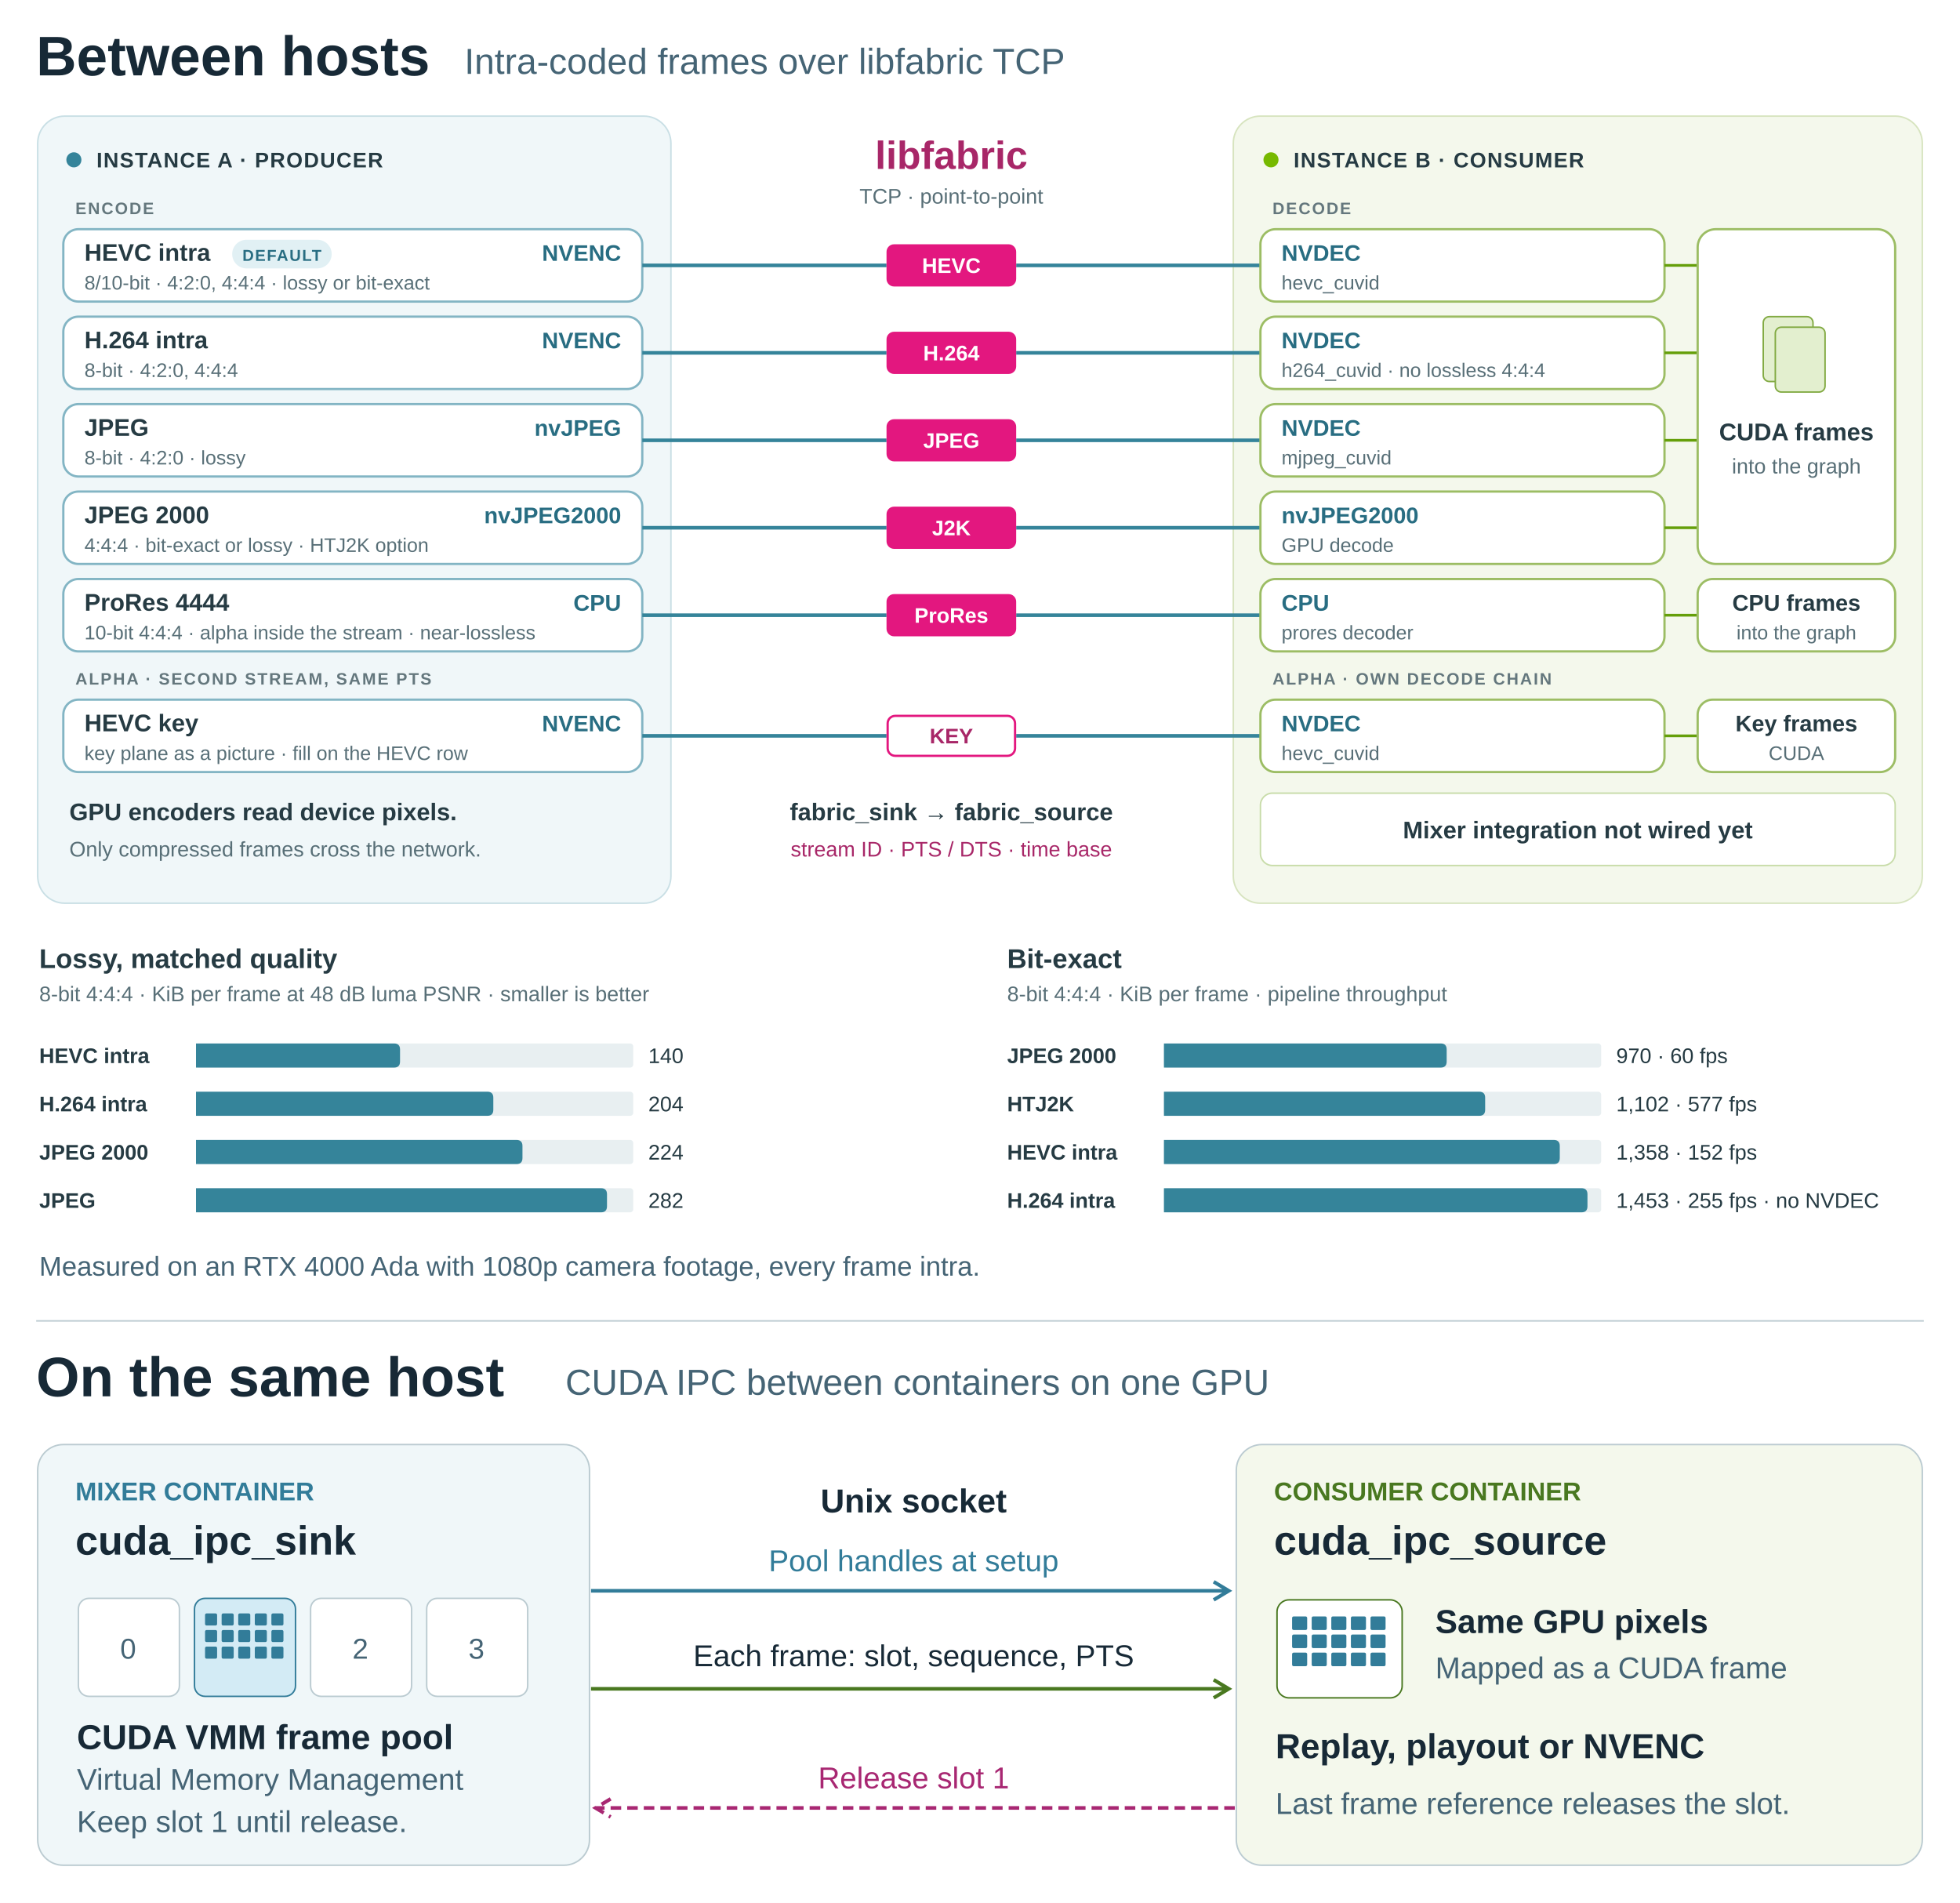
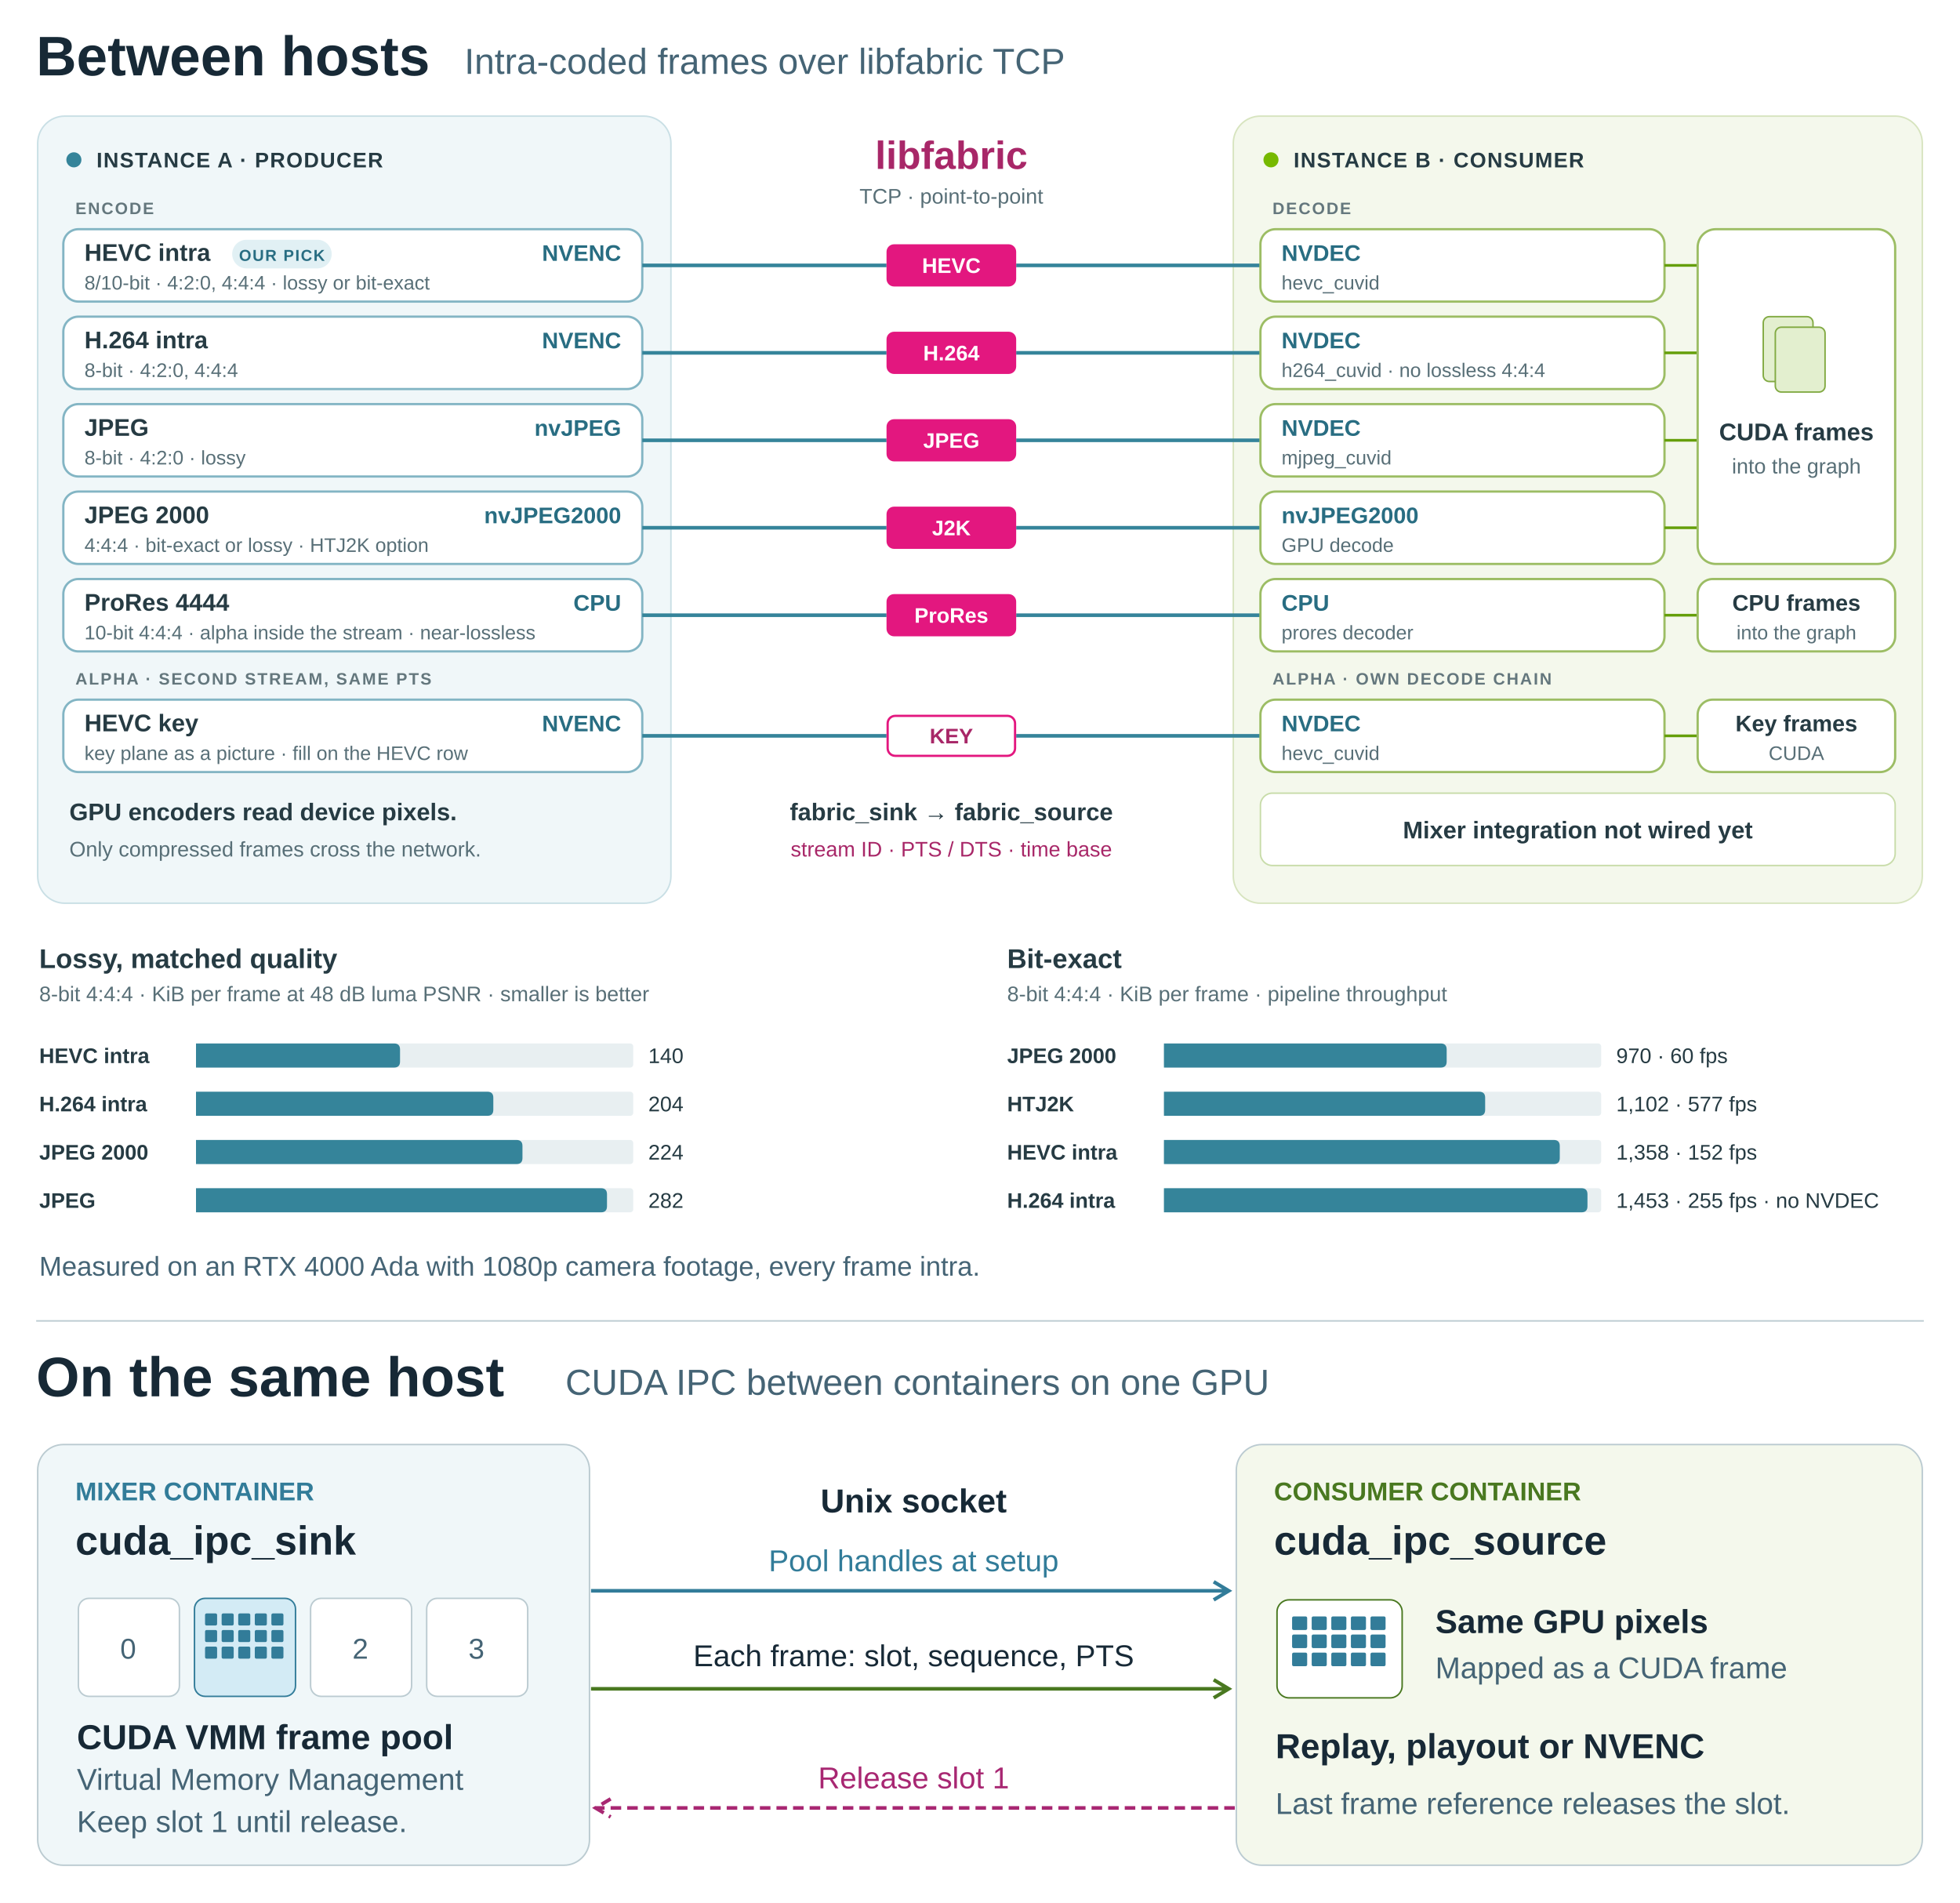
<svg xmlns="http://www.w3.org/2000/svg" width="1300" height="1262" viewBox="0 0 1300 1262">
  <rect width="1300" height="1262" fill="#ffffff" />
  <g font-family="Arial, Helvetica, sans-serif">
    <text x="24" y="50" fill="#172936" font-size="37" font-weight="700" text-anchor="start">Between hosts</text>
    <text x="308" y="49" fill="#456475" font-size="24" font-weight="400" text-anchor="start">Intra-coded frames over libfabric TCP</text>
    <g transform="translate(24,76)">
      <rect x="1" y="1" width="420" height="522" rx="18" fill="#f0f7f9" stroke="#c9dfe5" />
      <rect x="794" y="1" width="457" height="522" rx="18" fill="#f4f8ec" stroke="#d7e4bf" />
      <circle cx="25" cy="30" r="5" fill="#35849a" />
      <text x="40" y="35" fill="#263b43" font-size="14" font-weight="700" text-anchor="start" letter-spacing="0.7">INSTANCE A · PRODUCER</text>
      <circle cx="819" cy="30" r="5" fill="#76b900" />
      <text x="834" y="35" fill="#263b43" font-size="14" font-weight="700" text-anchor="start" letter-spacing="0.7">INSTANCE B · CONSUMER</text>
      <text x="607.0" y="36" fill="#a82768" font-size="26" font-weight="700" text-anchor="middle">libfabric</text>
      <text x="607.0" y="59" fill="#586f77" font-size="14" font-weight="400" text-anchor="middle">TCP · point-to-point</text>
      <text x="26" y="66" fill="#64777d" font-size="11" font-weight="700" text-anchor="start" letter-spacing="1">ENCODE</text>
      <text x="820" y="66" fill="#64777d" font-size="11" font-weight="700" text-anchor="start" letter-spacing="1">DECODE</text>
      <rect x="18" y="76" width="384" height="48" rx="10" fill="#ffffff" stroke="#83b5c4" stroke-width="1.5" />
      <text x="32" y="97" fill="#263b43" font-size="16" font-weight="700" text-anchor="start">HEVC intra</text>
      <rect x="130" y="83" width="66" height="19" rx="9.5" fill="#e1f0f4" />
-       <text x="163" y="97" fill="#286d82" font-size="10.5" font-weight="700" text-anchor="middle" letter-spacing="0.8">DEFAULT</text>
+       <text x="163" y="97" fill="#286d82" font-size="10.5" font-weight="700" text-anchor="middle" letter-spacing="0.8">OUR PICK</text>
      <text x="388" y="97" fill="#286d82" font-size="15" font-weight="700" text-anchor="end">NVENC</text>
      <text x="32" y="116" fill="#586f77" font-size="13" font-weight="400" text-anchor="start">8/10-bit · 4:2:0, 4:4:4 · lossy or bit-exact</text>
      <path d="M402 100.0H564.0" fill="none" stroke="#35849a" stroke-width="2.4" />
      <path d="M650.0 100.0H812" fill="none" stroke="#35849a" stroke-width="2.4" />
      <rect x="564.0" y="86.0" width="86" height="28" rx="5" fill="#e3177f" />
      <text x="607.0" y="105.0" fill="#ffffff" font-size="14" font-weight="700" text-anchor="middle">HEVC</text>
      <rect x="812" y="76" width="268" height="48" rx="10" fill="#ffffff" stroke="#9cbd64" stroke-width="1.5" />
      <text x="826" y="97" fill="#286d82" font-size="15" font-weight="700" text-anchor="start">NVDEC</text>
      <text x="826" y="116" fill="#586f77" font-size="13" font-weight="400" text-anchor="start">hevc_cuvid</text>
      <path d="M1080 100.0H1102" fill="none" stroke="#659f0a" stroke-width="1.8" />
      <rect x="18" y="134" width="384" height="48" rx="10" fill="#ffffff" stroke="#83b5c4" stroke-width="1.5" />
      <text x="32" y="155" fill="#263b43" font-size="16" font-weight="700" text-anchor="start">H.264 intra</text>
      <text x="388" y="155" fill="#286d82" font-size="15" font-weight="700" text-anchor="end">NVENC</text>
      <text x="32" y="174" fill="#586f77" font-size="13" font-weight="400" text-anchor="start">8-bit · 4:2:0, 4:4:4</text>
      <path d="M402 158.0H564.0" fill="none" stroke="#35849a" stroke-width="2.4" />
      <path d="M650.0 158.0H812" fill="none" stroke="#35849a" stroke-width="2.4" />
      <rect x="564.0" y="144.0" width="86" height="28" rx="5" fill="#e3177f" />
      <text x="607.0" y="163.0" fill="#ffffff" font-size="14" font-weight="700" text-anchor="middle">H.264</text>
      <rect x="812" y="134" width="268" height="48" rx="10" fill="#ffffff" stroke="#9cbd64" stroke-width="1.5" />
      <text x="826" y="155" fill="#286d82" font-size="15" font-weight="700" text-anchor="start">NVDEC</text>
      <text x="826" y="174" fill="#586f77" font-size="13" font-weight="400" text-anchor="start">h264_cuvid · no lossless 4:4:4</text>
      <path d="M1080 158.0H1102" fill="none" stroke="#659f0a" stroke-width="1.8" />
      <rect x="18" y="192" width="384" height="48" rx="10" fill="#ffffff" stroke="#83b5c4" stroke-width="1.5" />
      <text x="32" y="213" fill="#263b43" font-size="16" font-weight="700" text-anchor="start">JPEG</text>
      <text x="388" y="213" fill="#286d82" font-size="15" font-weight="700" text-anchor="end">nvJPEG</text>
      <text x="32" y="232" fill="#586f77" font-size="13" font-weight="400" text-anchor="start">8-bit · 4:2:0 · lossy</text>
      <path d="M402 216.0H564.0" fill="none" stroke="#35849a" stroke-width="2.4" />
      <path d="M650.0 216.0H812" fill="none" stroke="#35849a" stroke-width="2.4" />
      <rect x="564.0" y="202.0" width="86" height="28" rx="5" fill="#e3177f" />
      <text x="607.0" y="221.0" fill="#ffffff" font-size="14" font-weight="700" text-anchor="middle">JPEG</text>
      <rect x="812" y="192" width="268" height="48" rx="10" fill="#ffffff" stroke="#9cbd64" stroke-width="1.5" />
      <text x="826" y="213" fill="#286d82" font-size="15" font-weight="700" text-anchor="start">NVDEC</text>
      <text x="826" y="232" fill="#586f77" font-size="13" font-weight="400" text-anchor="start">mjpeg_cuvid</text>
      <path d="M1080 216.0H1102" fill="none" stroke="#659f0a" stroke-width="1.8" />
      <rect x="18" y="250" width="384" height="48" rx="10" fill="#ffffff" stroke="#83b5c4" stroke-width="1.5" />
      <text x="32" y="271" fill="#263b43" font-size="16" font-weight="700" text-anchor="start">JPEG 2000</text>
      <text x="388" y="271" fill="#286d82" font-size="15" font-weight="700" text-anchor="end">nvJPEG2000</text>
      <text x="32" y="290" fill="#586f77" font-size="13" font-weight="400" text-anchor="start">4:4:4 · bit-exact or lossy · HTJ2K option</text>
      <path d="M402 274.0H564.0" fill="none" stroke="#35849a" stroke-width="2.4" />
      <path d="M650.0 274.0H812" fill="none" stroke="#35849a" stroke-width="2.4" />
      <rect x="564.0" y="260.0" width="86" height="28" rx="5" fill="#e3177f" />
      <text x="607.0" y="279.0" fill="#ffffff" font-size="14" font-weight="700" text-anchor="middle">J2K</text>
      <rect x="812" y="250" width="268" height="48" rx="10" fill="#ffffff" stroke="#9cbd64" stroke-width="1.5" />
      <text x="826" y="271" fill="#286d82" font-size="15" font-weight="700" text-anchor="start">nvJPEG2000</text>
      <text x="826" y="290" fill="#586f77" font-size="13" font-weight="400" text-anchor="start">GPU decode</text>
      <path d="M1080 274.0H1102" fill="none" stroke="#659f0a" stroke-width="1.8" />
      <rect x="18" y="308" width="384" height="48" rx="10" fill="#ffffff" stroke="#83b5c4" stroke-width="1.5" />
      <text x="32" y="329" fill="#263b43" font-size="16" font-weight="700" text-anchor="start">ProRes 4444</text>
      <text x="388" y="329" fill="#286d82" font-size="15" font-weight="700" text-anchor="end">CPU</text>
      <text x="32" y="348" fill="#586f77" font-size="13" font-weight="400" text-anchor="start">10-bit 4:4:4 · alpha inside the stream · near-lossless</text>
      <path d="M402 332.0H564.0" fill="none" stroke="#35849a" stroke-width="2.4" />
      <path d="M650.0 332.0H812" fill="none" stroke="#35849a" stroke-width="2.4" />
      <rect x="564.0" y="318.0" width="86" height="28" rx="5" fill="#e3177f" />
      <text x="607.0" y="337.0" fill="#ffffff" font-size="14" font-weight="700" text-anchor="middle">ProRes</text>
      <rect x="812" y="308" width="268" height="48" rx="10" fill="#ffffff" stroke="#9cbd64" stroke-width="1.5" />
      <text x="826" y="329" fill="#286d82" font-size="15" font-weight="700" text-anchor="start">CPU</text>
      <text x="826" y="348" fill="#586f77" font-size="13" font-weight="400" text-anchor="start">prores decoder</text>
      <path d="M1080 332.0H1102" fill="none" stroke="#659f0a" stroke-width="1.8" />
      <rect x="1102" y="76" width="131" height="222" rx="12" fill="#ffffff" stroke="#9cbd64" stroke-width="1.5" />
      <rect x="1145.5" y="134" width="33" height="43" rx="4" fill="#e3efcf" stroke="#82aa43" />
      <rect x="1153.5" y="141" width="33" height="43" rx="4" fill="#e3efcf" stroke="#82aa43" />
      <text x="1167.5" y="216" fill="#263b43" font-size="16" font-weight="700" text-anchor="middle">CUDA frames</text>
      <text x="1167.5" y="238" fill="#586f77" font-size="14" font-weight="400" text-anchor="middle">into the graph</text>
      <rect x="1102" y="308" width="131" height="48" rx="10" fill="#ffffff" stroke="#9cbd64" stroke-width="1.5" />
      <text x="1167.5" y="329" fill="#263b43" font-size="15" font-weight="700" text-anchor="middle">CPU frames</text>
      <text x="1167.5" y="348" fill="#586f77" font-size="13" font-weight="400" text-anchor="middle">into the graph</text>
      <text x="26" y="378" fill="#64777d" font-size="11" font-weight="700" text-anchor="start" letter-spacing="1">ALPHA · SECOND STREAM, SAME PTS</text>
      <text x="820" y="378" fill="#64777d" font-size="11" font-weight="700" text-anchor="start" letter-spacing="1">ALPHA · OWN DECODE CHAIN</text>
      <rect x="18" y="388" width="384" height="48" rx="10" fill="#ffffff" stroke="#83b5c4" stroke-width="1.5" />
      <text x="32" y="409" fill="#263b43" font-size="16" font-weight="700" text-anchor="start">HEVC key</text>
      <text x="388" y="409" fill="#286d82" font-size="15" font-weight="700" text-anchor="end">NVENC</text>
      <text x="32" y="428" fill="#586f77" font-size="13" font-weight="400" text-anchor="start">key plane as a picture · fill on the HEVC row</text>
      <path d="M402 412.0H564.0" fill="none" stroke="#35849a" stroke-width="2.4" />
      <path d="M650.0 412.0H812" fill="none" stroke="#35849a" stroke-width="2.4" />
      <rect x="564.75" y="398.75" width="84.5" height="26.5" rx="5" fill="#ffffff" stroke="#e3177f" stroke-width="1.5" />
      <text x="607.0" y="417.0" fill="#a82768" font-size="14" font-weight="700" text-anchor="middle">KEY</text>
      <rect x="812" y="388" width="268" height="48" rx="10" fill="#ffffff" stroke="#9cbd64" stroke-width="1.5" />
      <text x="826" y="409" fill="#286d82" font-size="15" font-weight="700" text-anchor="start">NVDEC</text>
      <text x="826" y="428" fill="#586f77" font-size="13" font-weight="400" text-anchor="start">hevc_cuvid</text>
      <path d="M1080 412.0H1102" fill="none" stroke="#659f0a" stroke-width="1.8" />
      <rect x="1102" y="388" width="131" height="48" rx="10" fill="#ffffff" stroke="#9cbd64" stroke-width="1.5" />
      <text x="1167.5" y="409" fill="#263b43" font-size="15" font-weight="700" text-anchor="middle">Key frames</text>
      <text x="1167.5" y="428" fill="#586f77" font-size="13" font-weight="400" text-anchor="middle">CUDA</text>
      <text x="22" y="468" fill="#263b43" font-size="16" font-weight="700" text-anchor="start">GPU encoders read device pixels.</text>
      <text x="22" y="492" fill="#586f77" font-size="14" font-weight="400" text-anchor="start">Only compressed frames cross the network.</text>
      <text x="607.0" y="468" fill="#263b43" font-size="16" font-weight="700" text-anchor="middle">fabric_sink → fabric_source</text>
      <text x="607.0" y="492" fill="#a82768" font-size="14" font-weight="400" text-anchor="middle">stream ID · PTS / DTS · time base</text>
      <rect x="812" y="450" width="421" height="48" rx="8" fill="#ffffff" stroke="#c8dca9" />
      <text x="1022.5" y="480" fill="#263b43" font-size="16" font-weight="700" text-anchor="middle">Mixer integration not wired yet</text>
    </g>
    <text x="26" y="642" fill="#263b43" font-size="18" font-weight="700" text-anchor="start">Lossy, matched quality</text>
    <text x="26" y="664" fill="#586f77" font-size="14" font-weight="400" text-anchor="start">8-bit 4:4:4 · KiB per frame at 48 dB luma PSNR · smaller is better</text>
    <text x="26" y="705" fill="#263b43" font-size="14" font-weight="700" text-anchor="start">HEVC intra</text>
    <rect x="130" y="692" width="290" height="16" fill="#e8eff1" rx="2" />
    <path d="M130 692H261.333Q265.333 692 265.333 696V704Q265.333 708 261.333 708H130Z" fill="#35849a" />
    <text x="430" y="705" fill="#263b43" font-size="14" font-weight="400" text-anchor="start">140</text>
    <text x="26" y="737" fill="#263b43" font-size="14" font-weight="700" text-anchor="start">H.264 intra</text>
    <rect x="130" y="724" width="290" height="16" fill="#e8eff1" rx="2" />
    <path d="M130 724H323.2Q327.2 724 327.2 728V736Q327.2 740 323.2 740H130Z" fill="#35849a" />
    <text x="430" y="737" fill="#263b43" font-size="14" font-weight="400" text-anchor="start">204</text>
    <text x="26" y="769" fill="#263b43" font-size="14" font-weight="700" text-anchor="start">JPEG 2000</text>
    <rect x="130" y="756" width="290" height="16" fill="#e8eff1" rx="2" />
    <path d="M130 756H342.533Q346.533 756 346.533 760V768Q346.533 772 342.533 772H130Z" fill="#35849a" />
    <text x="430" y="769" fill="#263b43" font-size="14" font-weight="400" text-anchor="start">224</text>
    <text x="26" y="801" fill="#263b43" font-size="14" font-weight="700" text-anchor="start">JPEG</text>
    <rect x="130" y="788" width="290" height="16" fill="#e8eff1" rx="2" />
    <path d="M130 788H398.6Q402.6 788 402.6 792V800Q402.6 804 398.6 804H130Z" fill="#35849a" />
    <text x="430" y="801" fill="#263b43" font-size="14" font-weight="400" text-anchor="start">282</text>
    <text x="668" y="642" fill="#263b43" font-size="18" font-weight="700" text-anchor="start">Bit-exact</text>
    <text x="668" y="664" fill="#586f77" font-size="14" font-weight="400" text-anchor="start">8-bit 4:4:4 · KiB per frame · pipeline throughput</text>
    <text x="668" y="705" fill="#263b43" font-size="14" font-weight="700" text-anchor="start">JPEG 2000</text>
    <rect x="772" y="692" width="290" height="16" fill="#e8eff1" rx="2" />
    <path d="M772 692H955.533Q959.533 692 959.533 696V704Q959.533 708 955.533 708H772Z" fill="#35849a" />
    <text x="1072" y="705" fill="#263b43" font-size="14" font-weight="400" text-anchor="start">970  ·  60 fps</text>
    <text x="668" y="737" fill="#263b43" font-size="14" font-weight="700" text-anchor="start">HTJ2K</text>
    <rect x="772" y="724" width="290" height="16" fill="#e8eff1" rx="2" />
    <path d="M772 724H981.053Q985.053 724 985.053 728V736Q985.053 740 981.053 740H772Z" fill="#35849a" />
    <text x="1072" y="737" fill="#263b43" font-size="14" font-weight="400" text-anchor="start">1,102  ·  577 fps</text>
    <text x="668" y="769" fill="#263b43" font-size="14" font-weight="700" text-anchor="start">HEVC intra</text>
    <rect x="772" y="756" width="290" height="16" fill="#e8eff1" rx="2" />
    <path d="M772 756H1030.547Q1034.547 756 1034.547 760V768Q1034.547 772 1030.547 772H772Z" fill="#35849a" />
    <text x="1072" y="769" fill="#263b43" font-size="14" font-weight="400" text-anchor="start">1,358  ·  152 fps</text>
    <text x="668" y="801" fill="#263b43" font-size="14" font-weight="700" text-anchor="start">H.264 intra</text>
    <rect x="772" y="788" width="290" height="16" fill="#e8eff1" rx="2" />
    <path d="M772 788H1048.913Q1052.913 788 1052.913 792V800Q1052.913 804 1048.913 804H772Z" fill="#35849a" />
    <text x="1072" y="801" fill="#263b43" font-size="14" font-weight="400" text-anchor="start">1,453  ·  255 fps · no NVDEC</text>
    <text x="26" y="846" fill="#456475" font-size="18" font-weight="400" text-anchor="start">Measured on an RTX 4000 Ada with 1080p camera footage, every frame intra.</text>
    <g transform="translate(0,409)">
      <path d="M24 467H1276" stroke="#bbcbd1" />
      <text x="24" y="517" fill="#172936" font-size="37" font-weight="700">On the same host</text>
      <text x="375" y="516" fill="#456475" font-size="24" font-weight="400">CUDA IPC between containers on one GPU</text>
      <rect x="25" y="549" width="366" height="279" rx="17" fill="#f0f7f9" stroke="#bbcbd1" />
      <rect x="820" y="549" width="455" height="279" rx="17" fill="#f4f8ec" stroke="#bbcbd1" />
      <text x="50" y="586" fill="#327c99" font-size="17" font-weight="700">MIXER CONTAINER</text>
      <text x="845" y="586" fill="#497820" font-size="17" font-weight="700">CONSUMER CONTAINER</text>
      <text x="50" y="622" fill="#172936" font-size="27" font-weight="700">cuda_ipc_sink</text>
      <text x="845" y="622" fill="#172936" font-size="27" font-weight="700">cuda_ipc_source</text>
      <rect x="52" y="651" width="67" height="65" rx="7" fill="#ffffff" stroke="#bbcbd1" />
      <g transform="translate(85 691)" text-anchor="middle">
        <text x="0" y="0" fill="#456475" font-size="19" font-weight="400">0</text>
      </g>
      <rect x="129" y="651" width="67" height="65" rx="7" fill="#d3ebf5" stroke="#327c99" />
      <rect x="136" y="661" width="8" height="8" rx="1" fill="#327c99" stroke="none" />
      <rect x="147" y="661" width="8" height="8" rx="1" fill="#327c99" stroke="none" />
      <rect x="158" y="661" width="8" height="8" rx="1" fill="#327c99" stroke="none" />
      <rect x="169" y="661" width="8" height="8" rx="1" fill="#327c99" stroke="none" />
      <rect x="180" y="661" width="8" height="8" rx="1" fill="#327c99" stroke="none" />
      <rect x="136" y="672" width="8" height="8" rx="1" fill="#327c99" stroke="none" />
      <rect x="147" y="672" width="8" height="8" rx="1" fill="#327c99" stroke="none" />
      <rect x="158" y="672" width="8" height="8" rx="1" fill="#327c99" stroke="none" />
      <rect x="169" y="672" width="8" height="8" rx="1" fill="#327c99" stroke="none" />
      <rect x="180" y="672" width="8" height="8" rx="1" fill="#327c99" stroke="none" />
      <rect x="136" y="683" width="8" height="8" rx="1" fill="#327c99" stroke="none" />
      <rect x="147" y="683" width="8" height="8" rx="1" fill="#327c99" stroke="none" />
      <rect x="158" y="683" width="8" height="8" rx="1" fill="#327c99" stroke="none" />
      <rect x="169" y="683" width="8" height="8" rx="1" fill="#327c99" stroke="none" />
      <rect x="180" y="683" width="8" height="8" rx="1" fill="#327c99" stroke="none" />
      <rect x="206" y="651" width="67" height="65" rx="7" fill="#ffffff" stroke="#bbcbd1" />
      <g transform="translate(239 691)" text-anchor="middle">
        <text x="0" y="0" fill="#456475" font-size="19" font-weight="400">2</text>
      </g>
      <rect x="283" y="651" width="67" height="65" rx="7" fill="#ffffff" stroke="#bbcbd1" />
      <g transform="translate(316 691)" text-anchor="middle">
        <text x="0" y="0" fill="#456475" font-size="19" font-weight="400">3</text>
      </g>
      <text x="51" y="751" fill="#172936" font-size="23" font-weight="700">CUDA VMM frame pool</text>
      <text x="51" y="778" fill="#456475" font-size="20" font-weight="400">Virtual Memory Management</text>
      <text x="51" y="806" fill="#456475" font-size="20" font-weight="400">Keep slot 1 until release.</text>
      <g transform="translate(606 594)" text-anchor="middle">
        <text x="0" y="0" fill="#172936" font-size="22" font-weight="700">Unix socket</text>
      </g>
      <g transform="translate(606 633)" text-anchor="middle">
        <text x="0" y="0" fill="#327c99" font-size="20" font-weight="400">Pool handles at setup</text>
      </g>
      <path d="M392 646H815m-10 -6 10 6 -10 6" fill="none" stroke="#327c99" stroke-width="2.4" stroke-dasharray="" />
      <g transform="translate(606 696)" text-anchor="middle">
        <text x="0" y="0" fill="#172936" font-size="20" font-weight="400">Each frame: slot, sequence, PTS</text>
      </g>
      <path d="M392 711H815m-10 -6 10 6 -10 6" fill="none" stroke="#497820" stroke-width="2.4" stroke-dasharray="" />
      <g transform="translate(606 777)" text-anchor="middle">
        <text x="0" y="0" fill="#a82772" font-size="20" font-weight="400">Release slot 1</text>
      </g>
      <path d="M819 790H395m10 -6 -10 6 10 6" fill="none" stroke="#a82772" stroke-width="2.4" stroke-dasharray="7 4" />
      <rect x="847" y="652" width="83" height="65" rx="8" fill="#ffffff" stroke="#497820" />
      <rect x="857" y="663" width="10" height="9" rx="1" fill="#327c99" stroke="none" />
      <rect x="870" y="663" width="10" height="9" rx="1" fill="#327c99" stroke="none" />
      <rect x="883" y="663" width="10" height="9" rx="1" fill="#327c99" stroke="none" />
      <rect x="896" y="663" width="10" height="9" rx="1" fill="#327c99" stroke="none" />
      <rect x="909" y="663" width="10" height="9" rx="1" fill="#327c99" stroke="none" />
      <rect x="857" y="675" width="10" height="9" rx="1" fill="#327c99" stroke="none" />
      <rect x="870" y="675" width="10" height="9" rx="1" fill="#327c99" stroke="none" />
      <rect x="883" y="675" width="10" height="9" rx="1" fill="#327c99" stroke="none" />
      <rect x="896" y="675" width="10" height="9" rx="1" fill="#327c99" stroke="none" />
      <rect x="909" y="675" width="10" height="9" rx="1" fill="#327c99" stroke="none" />
      <rect x="857" y="687" width="10" height="9" rx="1" fill="#327c99" stroke="none" />
      <rect x="870" y="687" width="10" height="9" rx="1" fill="#327c99" stroke="none" />
      <rect x="883" y="687" width="10" height="9" rx="1" fill="#327c99" stroke="none" />
      <rect x="896" y="687" width="10" height="9" rx="1" fill="#327c99" stroke="none" />
      <rect x="909" y="687" width="10" height="9" rx="1" fill="#327c99" stroke="none" />
      <text x="952" y="674" fill="#172936" font-size="22" font-weight="700">Same GPU pixels</text>
      <text x="952" y="704" fill="#456475" font-size="20" font-weight="400">Mapped as a CUDA frame</text>
      <text x="846" y="757" fill="#172936" font-size="23" font-weight="700">Replay, playout or NVENC</text>
      <text x="846" y="794" fill="#456475" font-size="20" font-weight="400">Last frame reference releases the slot.</text>
    </g>
  </g>
</svg>
